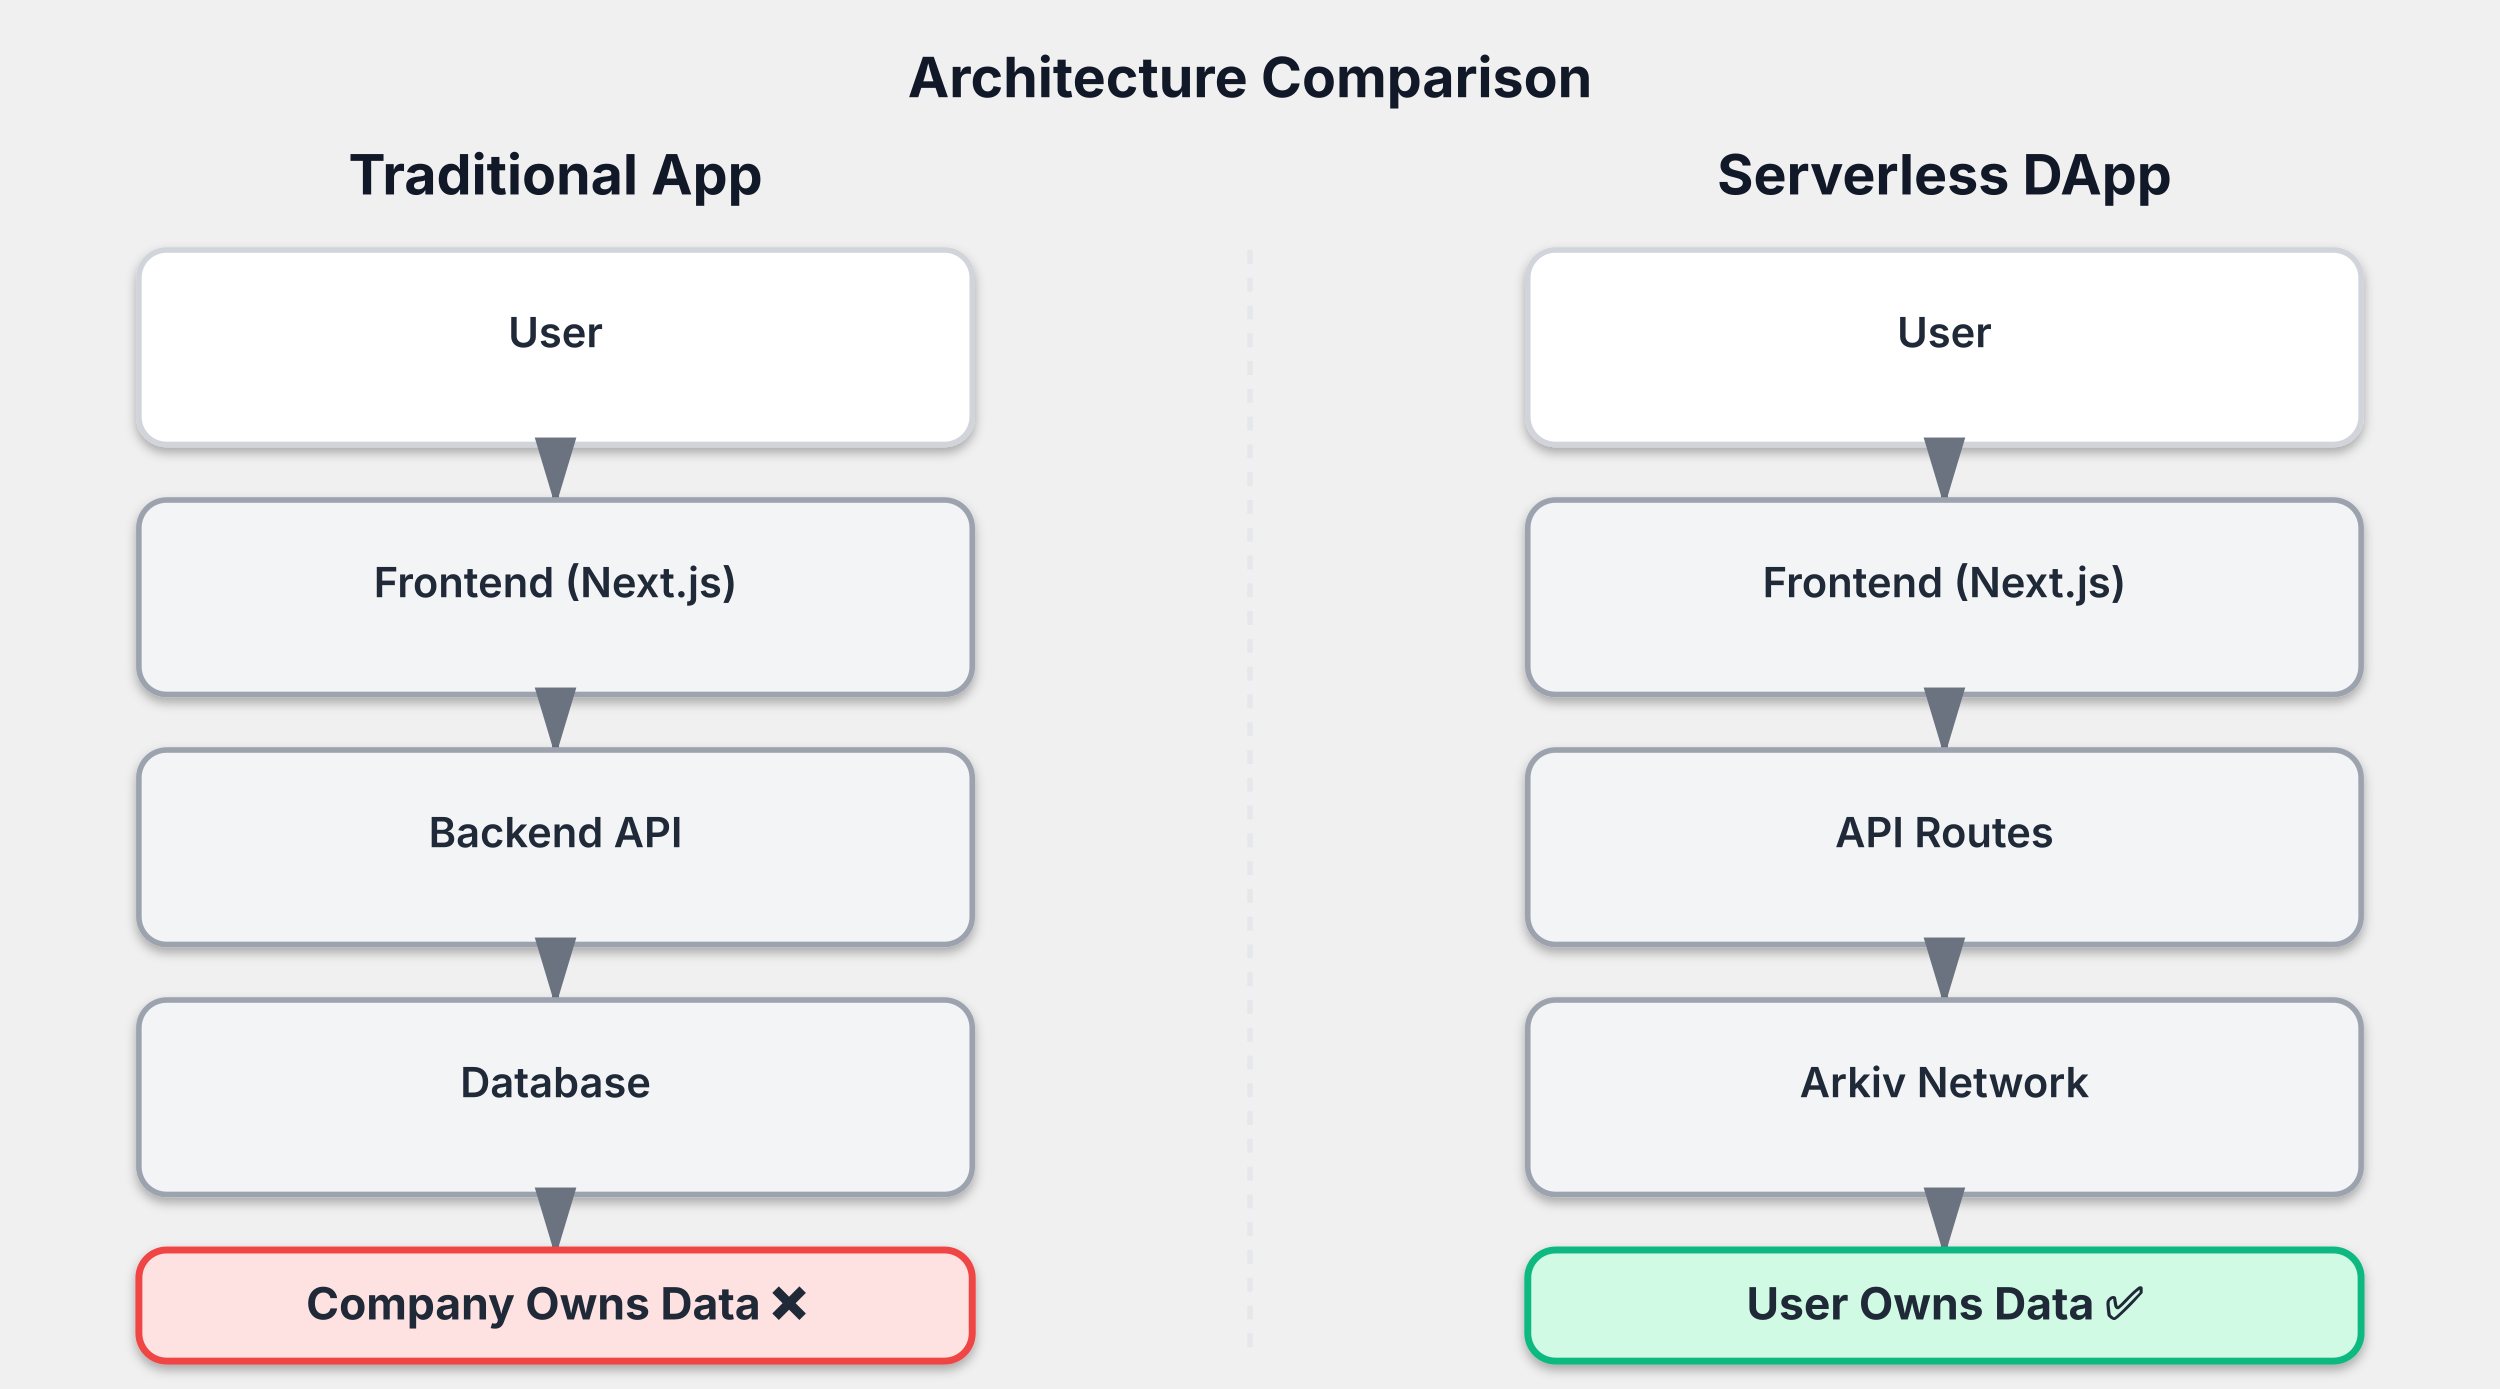
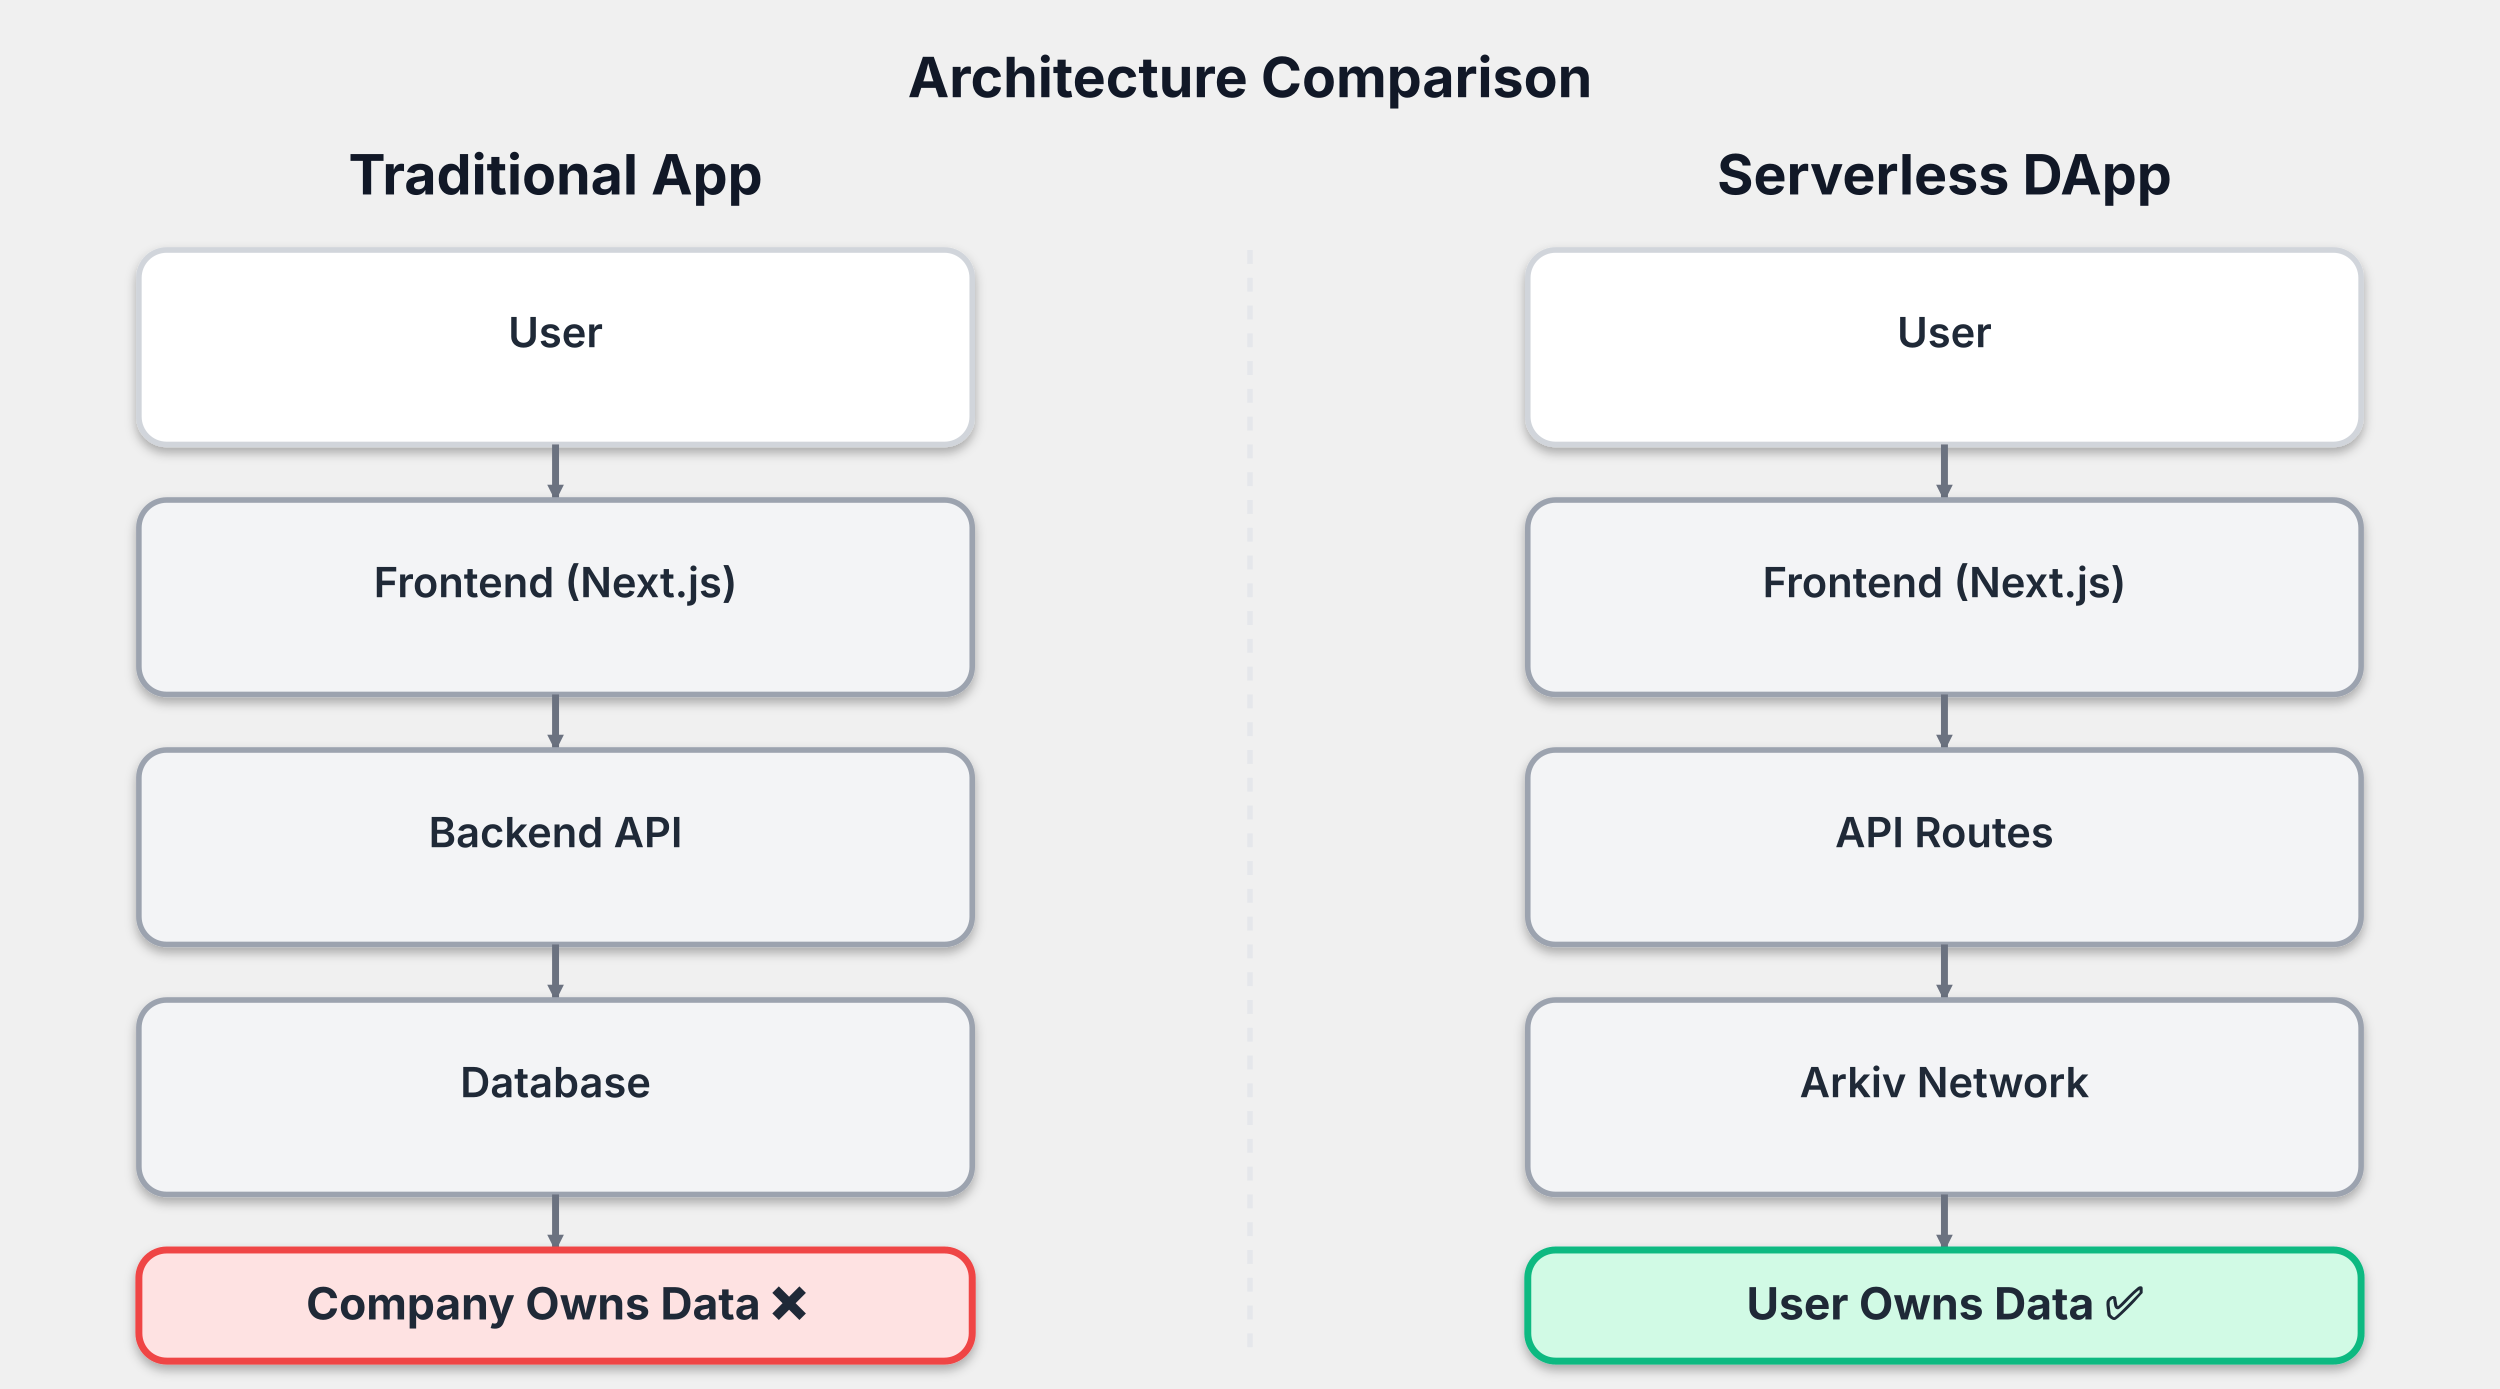
<svg xmlns="http://www.w3.org/2000/svg" viewBox="0 0 900 500" role="img" aria-label="Comparison of traditional app vs serverless dapp architecture">
  <defs>
    <style>
      .component-box { fill: #ffffff; stroke: #d1d5db; stroke-width: 2; }
      .shared { fill: #f3f4f6; stroke: #9ca3af; stroke-width: 2; }
      .company-owns { fill: #fee2e2; stroke: #ef4444; stroke-width: 2.5; }
      .user-owns { fill: #d1fae5; stroke: #10b981; stroke-width: 2.5; }
      .arrow { stroke: #6b7280; stroke-width: 2.5; fill: none; marker-end: url(#arrowhead); }
      .text-label { font-family: system-ui, -apple-system, sans-serif; font-size: 15px; fill: #1f2937; font-weight: 600; }
      .text-title { font-family: system-ui, -apple-system, sans-serif; font-size: 20px; fill: #111827; font-weight: 700; text-anchor: middle; }
      .text-result { font-family: system-ui, -apple-system, sans-serif; font-size: 16px; fill: #1f2937; font-weight: 700; }
      .shadow { filter: url(#drop-shadow); }
    </style>
-     <marker id="arrowhead" markerWidth="10" markerHeight="10" refX="9" refY="3" orient="auto">
-       <polygon points="0 0, 10 3, 0 6" fill="#6b7280" />
+     <marker id="arrowhead" markerWidth="6" markerHeight="6" refX="5.5" refY="3" orient="auto" markerUnits="userSpaceOnUse">
+       <polygon points="0 0, 6 3, 0 6" fill="#6b7280" />
    </marker>
    <filter id="drop-shadow" x="-50%" y="-50%" width="200%" height="200%">
      <feGaussianBlur in="SourceAlpha" stdDeviation="2" />
      <feOffset dx="0" dy="2" result="offsetblur" />
      <feComponentTransfer>
        <feFuncA type="linear" slope="0.3" />
      </feComponentTransfer>
      <feMerge>
        <feMergeNode />
        <feMergeNode in="SourceGraphic" />
      </feMerge>
    </filter>
  </defs>
  <text x="450" y="35" class="text-title">Architecture Comparison</text>
  <g id="traditional-app">
    <text x="200" y="70" text-anchor="middle" class="text-title" font-size="18px" fill="#6b7280">Traditional App</text>
    <rect x="50" y="90" width="300" height="70" rx="10" class="component-box shadow" />
    <text x="200" y="125" text-anchor="middle" class="text-label">User</text>
    <line x1="200" y1="160" x2="200" y2="180" class="arrow" />
    <rect x="50" y="180" width="300" height="70" rx="10" class="shared shadow" />
    <text x="200" y="215" text-anchor="middle" class="text-label">Frontend (Next.js)</text>
    <line x1="200" y1="250" x2="200" y2="270" class="arrow" />
    <rect x="50" y="270" width="300" height="70" rx="10" class="shared shadow" />
    <text x="200" y="305" text-anchor="middle" class="text-label">Backend API</text>
    <line x1="200" y1="340" x2="200" y2="360" class="arrow" />
    <rect x="50" y="360" width="300" height="70" rx="10" class="shared shadow" />
    <text x="200" y="395" text-anchor="middle" class="text-label">Database</text>
    <line x1="200" y1="430" x2="200" y2="450" class="arrow" />
    <rect x="50" y="450" width="300" height="40" rx="10" class="company-owns shadow" />
    <text x="200" y="475" text-anchor="middle" class="text-result" fill="#dc2626">Company Owns Data ❌</text>
  </g>
  <line x1="450" y1="90" x2="450" y2="490" stroke="#e5e7eb" stroke-width="2" stroke-dasharray="5,5" />
  <g id="serverless-dapp">
    <text x="700" y="70" text-anchor="middle" class="text-title" font-size="18px" fill="#6b7280">Serverless DApp</text>
    <rect x="550" y="90" width="300" height="70" rx="10" class="component-box shadow" />
    <text x="700" y="125" text-anchor="middle" class="text-label">User</text>
    <line x1="700" y1="160" x2="700" y2="180" class="arrow" />
    <rect x="550" y="180" width="300" height="70" rx="10" class="shared shadow" />
    <text x="700" y="215" text-anchor="middle" class="text-label">Frontend (Next.js)</text>
    <line x1="700" y1="250" x2="700" y2="270" class="arrow" />
    <rect x="550" y="270" width="300" height="70" rx="10" class="shared shadow" />
    <text x="700" y="305" text-anchor="middle" class="text-label">API Routes</text>
    <line x1="700" y1="340" x2="700" y2="360" class="arrow" />
    <rect x="550" y="360" width="300" height="70" rx="10" class="shared shadow" />
    <text x="700" y="395" text-anchor="middle" class="text-label">Arkiv Network</text>
    <line x1="700" y1="430" x2="700" y2="450" class="arrow" />
    <rect x="550" y="450" width="300" height="40" rx="10" class="user-owns shadow" />
    <text x="700" y="475" text-anchor="middle" class="text-result" fill="#059669">User Owns Data ✅</text>
  </g>
</svg>
